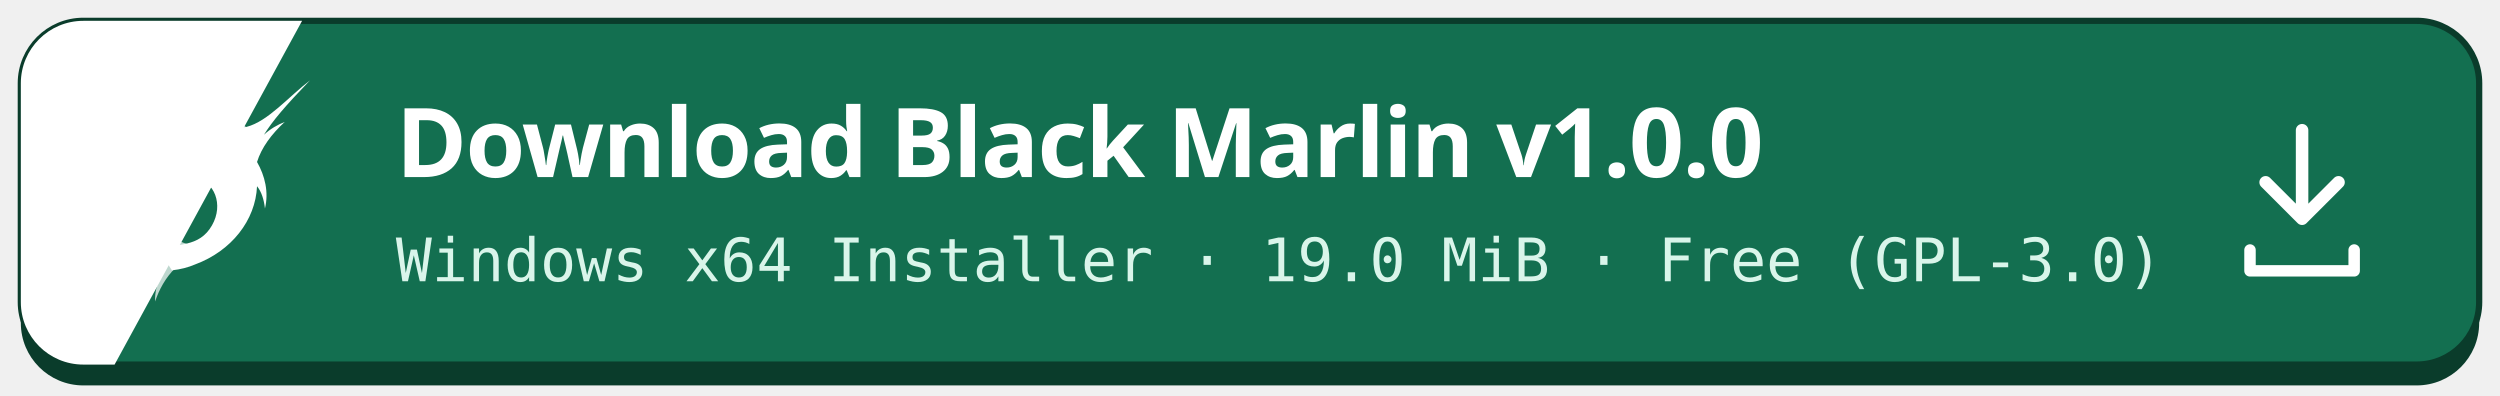
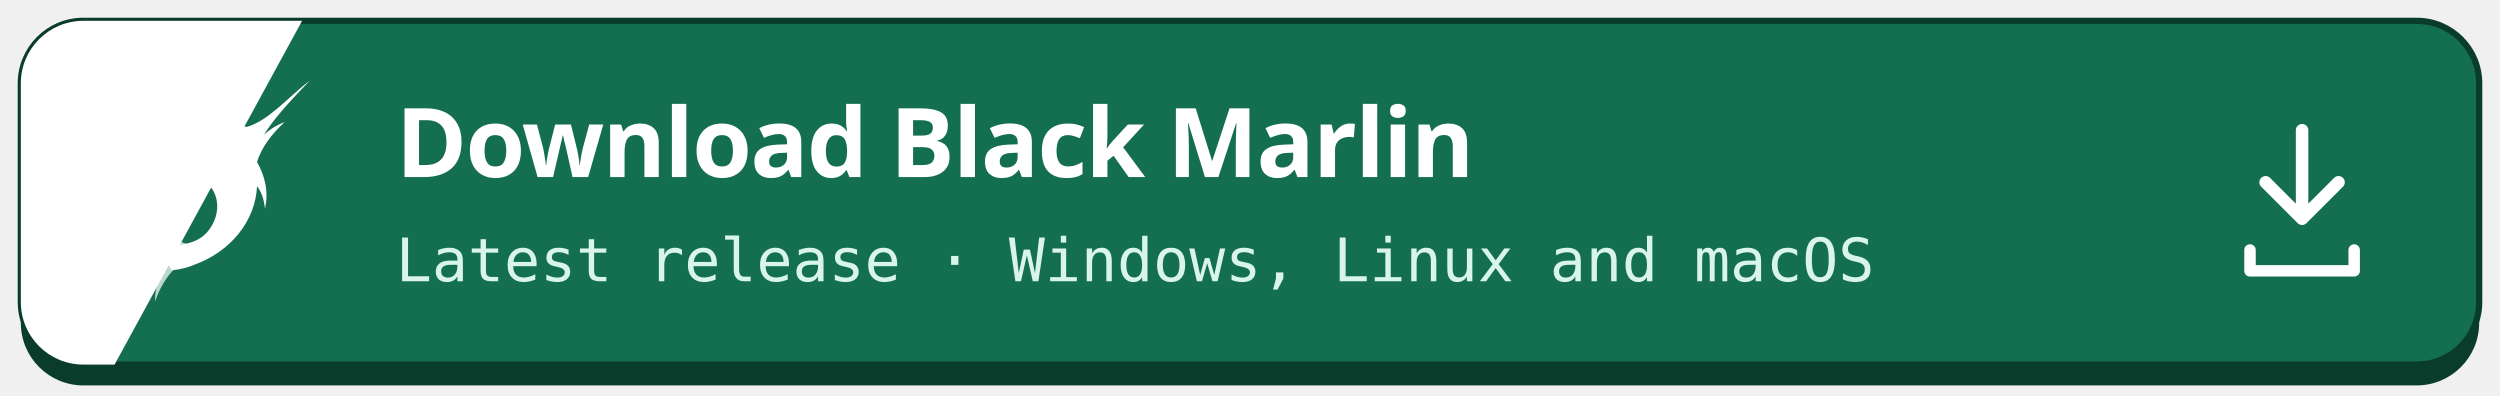
<svg xmlns="http://www.w3.org/2000/svg" viewBox="0 0 480 76" width="480" height="76" role="img" aria-labelledby="cta-title">
  <defs>
    <clipPath id="cta-clip-light">
      <rect x="4" y="4" width="472" height="66" rx="12" />
    </clipPath>
  </defs>
  <style>
    .t-disp { font-family: 'Space Grotesk', 'Segoe UI', system-ui, -apple-system, sans-serif; }
    .t-mono { font-family: 'IBM Plex Mono', 'Cascadia Mono', Consolas, ui-monospace, monospace; }
    .sheen { animation: sheen-pass 6s ease-in-out infinite; }
    .arrow-glide { animation: arrow-bob 2.4s ease-in-out infinite; }
    @keyframes sheen-pass {
      0%, 58% { transform: translateX(-120px); opacity: 0; }
      72% { opacity: 0.22; }
      90%, 100% { transform: translateX(560px); opacity: 0; }
    }
    @keyframes arrow-bob {
      0%, 100% { transform: translateY(0px); }
      50% { transform: translateY(3px); }
    }
    @media (prefers-reduced-motion: reduce) {
      .sheen { animation: none; opacity: 0; }
      .arrow-glide { animation: none; }
    }
  </style>
  <rect x="4" y="8" width="472" height="66" rx="12" fill="#0a3c2b" />
  <rect x="4" y="4" width="472" height="66" rx="12" fill="#136f50" stroke="#0a3c2b" stroke-width="1.2" />
  <g clip-path="url(#cta-clip-light)">
    <polygon class="sheen" points="0,4 58,4 22,70 -36,70" fill="#ffffff" />
  </g>
  <g transform="translate(18 14) scale(0.095)">
    <path fill="#ffffff" fill-opacity="0.88" d="M125 118C177 88 255 83 312 111C238 158 155 217 128 293C120 252 139 209 166 173C191 139 177 115 125 118Z" />
    <path fill="#ffffff" d="M437 15C387 67 362 96 344 125C357 113 371 105 386 99C359 124 339 151 330 180C346 208 354 241 346 274C344 256 339 240 330 229C327 298 278 360 205 387C191 393 176 397 158 399L130 356C167 344 213 354 239 308C263 266 244 219 204 211C169 204 140 235 128 293C119 240 167 179 221 150C252 133 273 119 309 109C352 98 394 48 437 15Z" />
    <path fill="#ffffff" fill-opacity="0.72" d="M49 295C103 296 136 323 176 341C205 354 229 351 255 337C232 360 194 374 165 394C145 414 132 438 124 462C122 423 148 395 133 367C114 337 81 306 49 295Z" />
  </g>
-   <text x="76" y="34" fill="#ffffff" font-size="18.5" font-weight="700" letter-spacing="-0.3" class="t-disp">Download Black Marlin v1.0.0</text>
-   <text x="76" y="54" fill="#d9f5ea" font-size="11.5" font-weight="500" class="t-mono">Windows x64 Installer · 19.0 MiB · Free (GPL-3.0)</text>
+   <text x="76" y="34" fill="#ffffff" font-size="18.5" font-weight="700" letter-spacing="-0.3" class="t-disp">Download Black Marlin</text>
+   <text x="76" y="54" fill="#d9f5ea" font-size="11.5" font-weight="500" class="t-mono">Latest release · Windows, Linux and macOS</text>
  <g class="arrow-glide">
    <path d="M442 25v16m-7-6l7 7 7-7" fill="none" stroke="#ffffff" stroke-width="2.4" stroke-linecap="round" stroke-linejoin="round" />
  </g>
  <path d="M432 48v4h20v-4" fill="none" stroke="#ffffff" stroke-width="2.2" stroke-linecap="round" stroke-linejoin="round" />
</svg>
